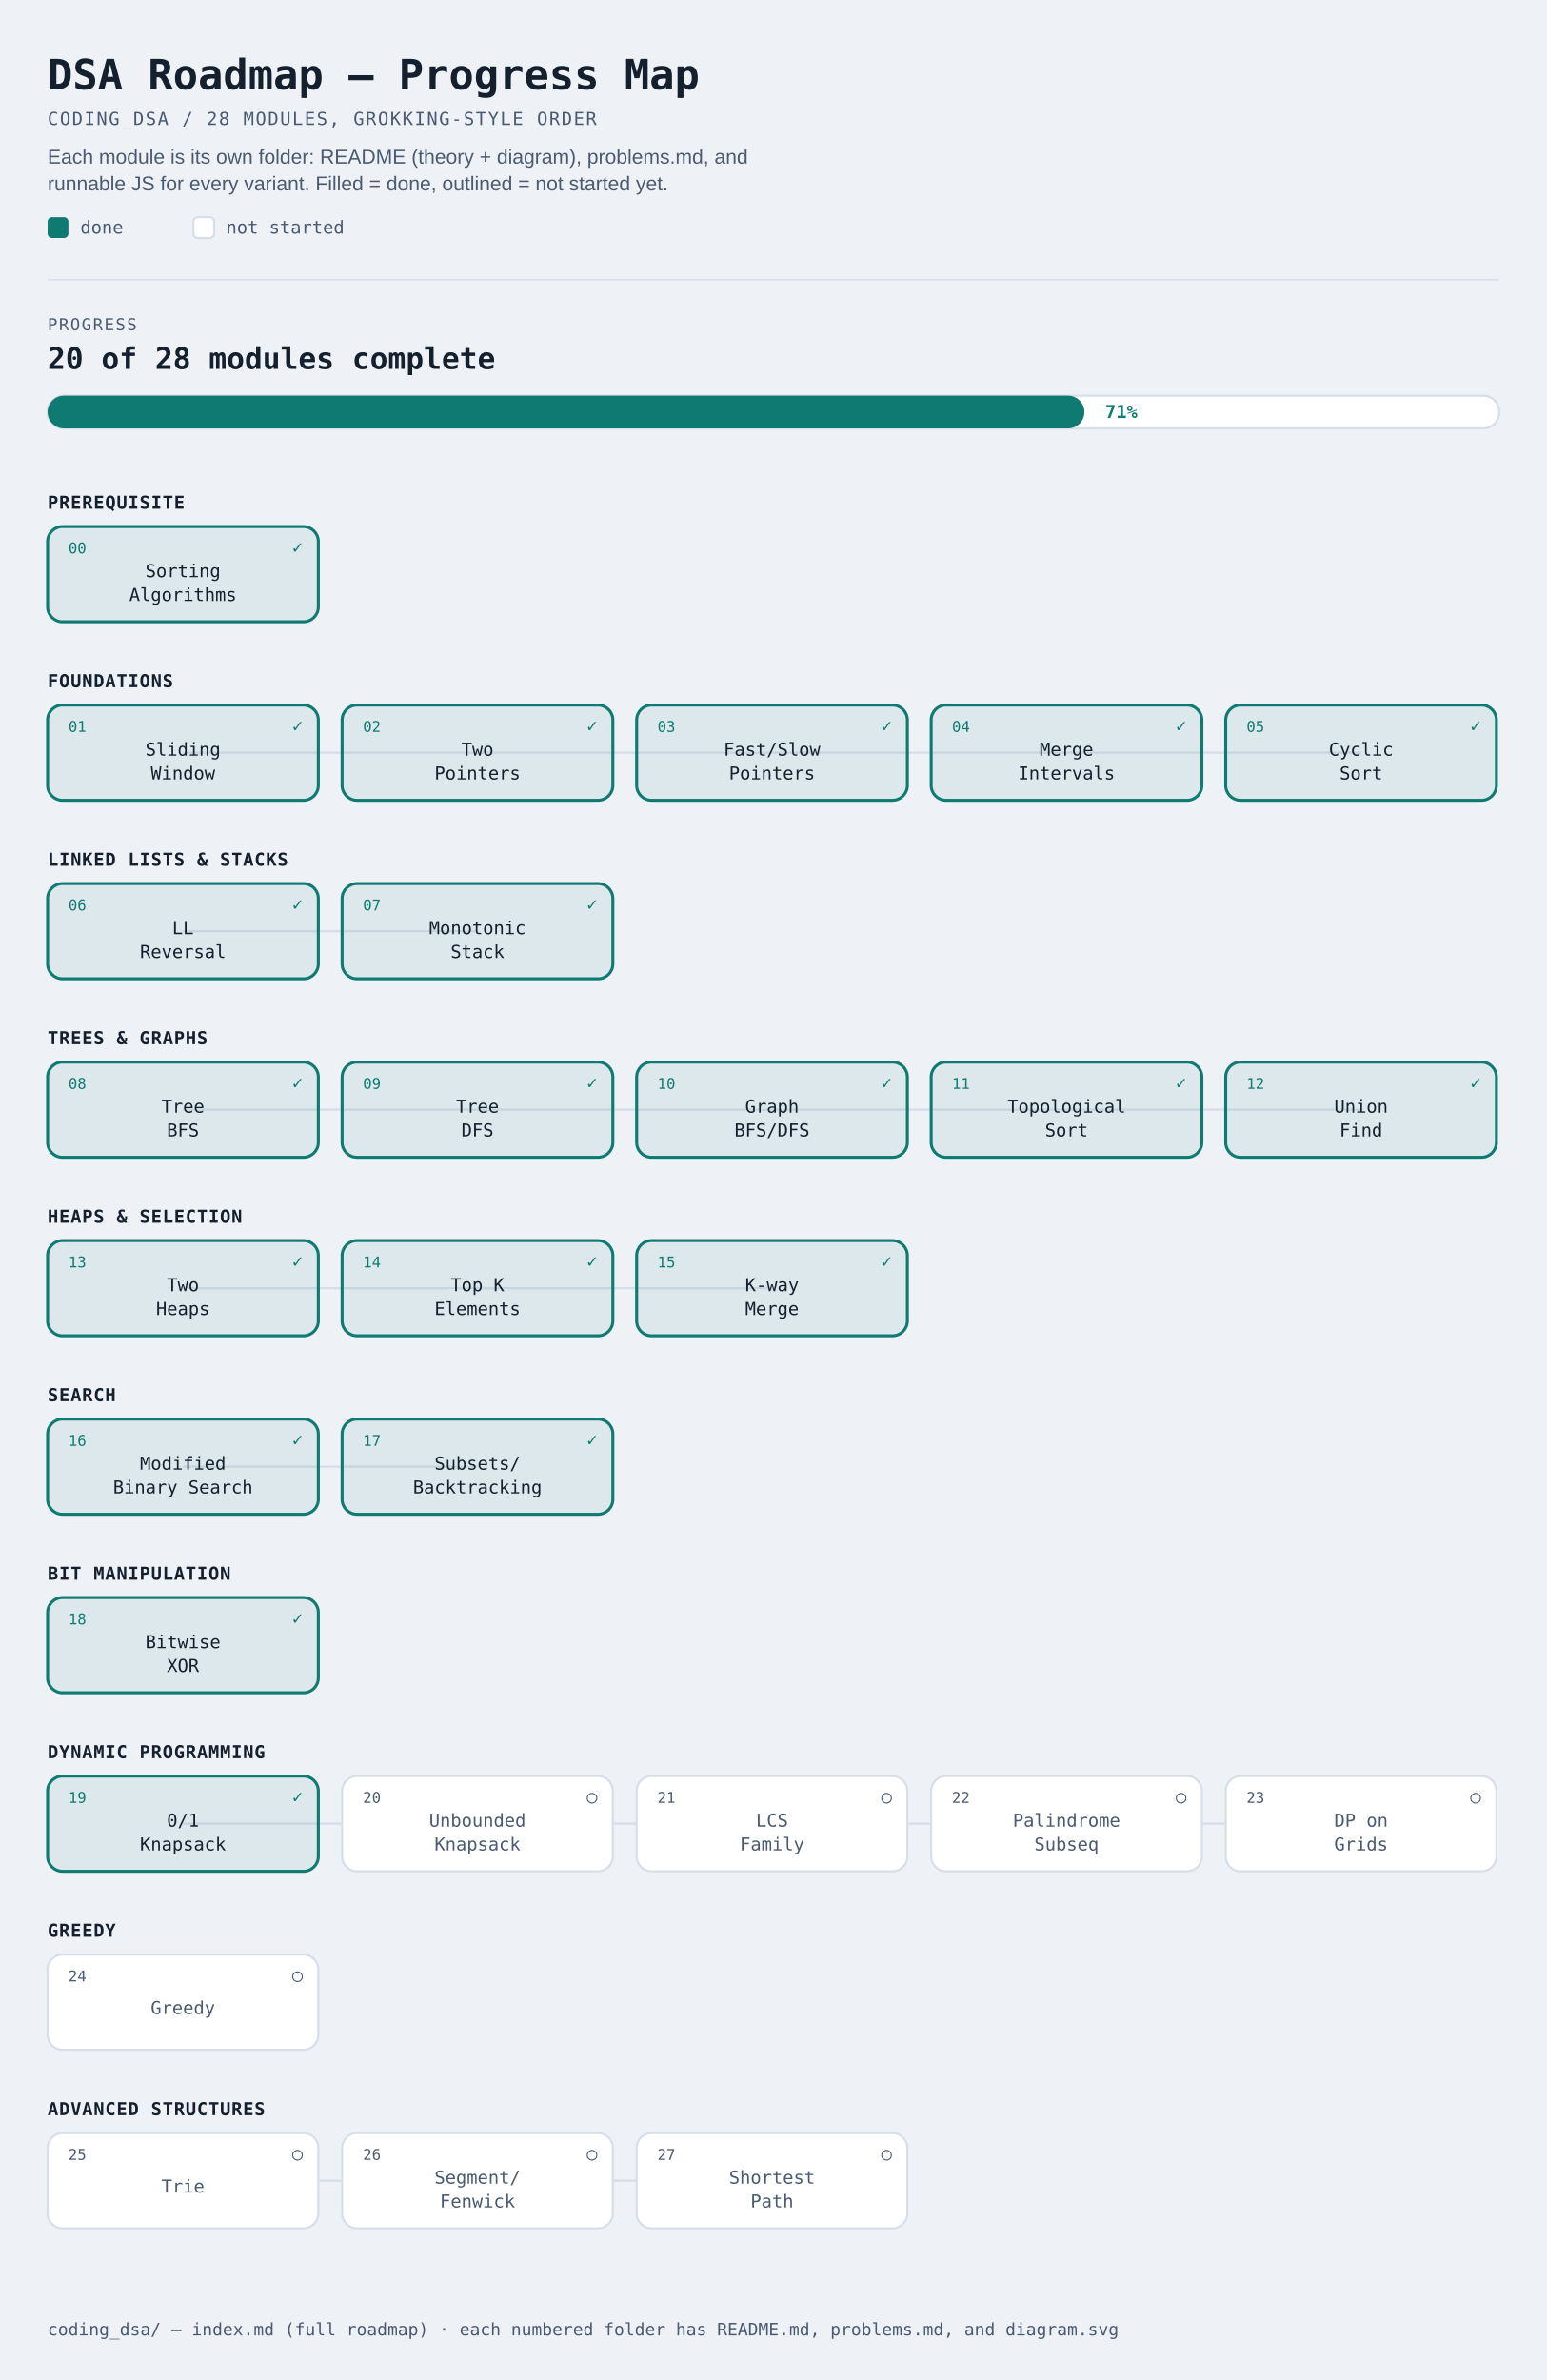
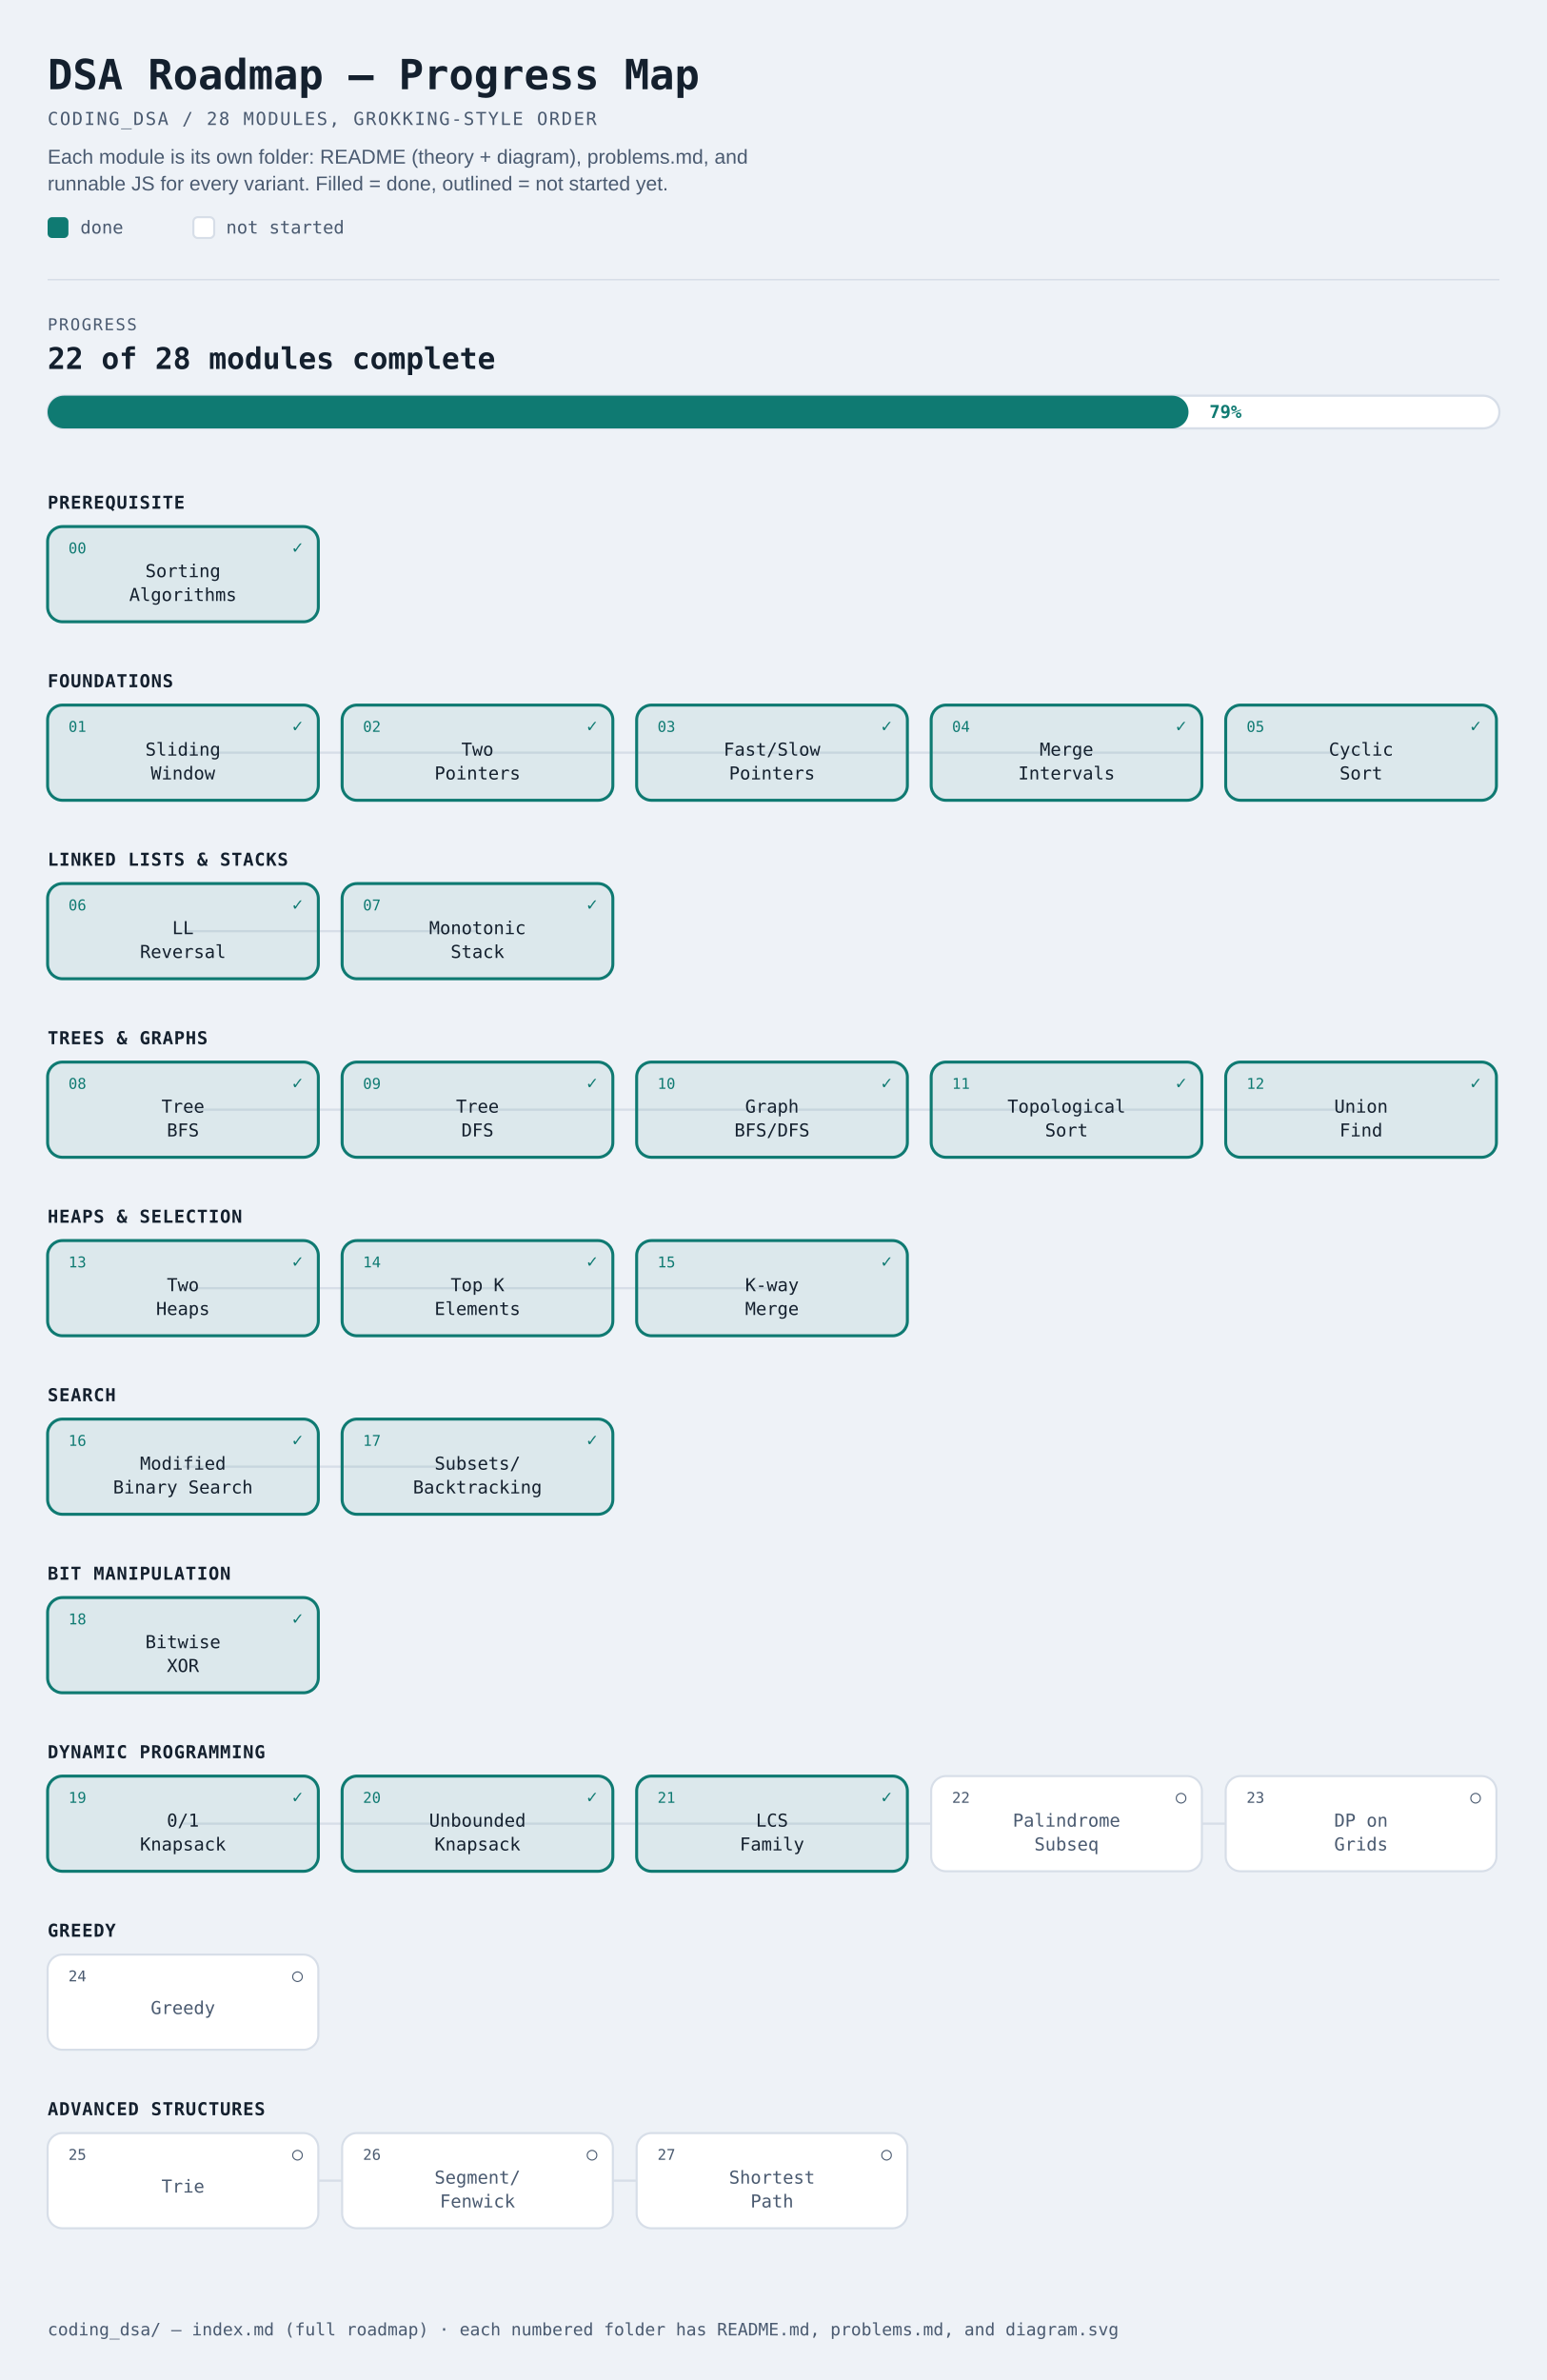
- <svg xmlns="http://www.w3.org/2000/svg" width="1040" height="1600" viewBox="0 0 1040 1600" role="img" aria-label="DSA roadmap progress map: 15 of 28 patterns complete, grouped by section.">
+ <svg xmlns="http://www.w3.org/2000/svg" width="1040" height="1600" viewBox="0 0 1040 1600" role="img" aria-label="DSA roadmap progress map: 22 of 28 patterns complete, grouped by section.">
  <rect x="0" y="0" width="1040" height="1600" fill="#eef2f7" />
  <text x="32" y="60" font-family="ui-monospace, Menlo, Consolas, monospace" font-size="28" font-weight="700" fill="#14202e">DSA Roadmap — Progress Map</text>
  <text x="32" y="84" font-family="ui-monospace, Menlo, Consolas, monospace" font-size="12" letter-spacing="1" fill="#4a5a70">CODING_DSA / 28 MODULES, GROKKING-STYLE ORDER</text>
  <text x="32" y="110" font-family="-apple-system, Segoe UI, Arial, sans-serif" font-size="13.5" fill="#4a5a70">Each module is its own folder: README (theory + diagram), problems.md, and</text>
  <text x="32" y="128" font-family="-apple-system, Segoe UI, Arial, sans-serif" font-size="13.5" fill="#4a5a70">runnable JS for every variant. Filled = done, outlined = not started yet.</text>
  <rect x="32" y="146" width="14" height="14" rx="3" fill="#0f7a72" />
  <text x="54" y="157" font-family="ui-monospace, Menlo, Consolas, monospace" font-size="12" fill="#4a5a70">done</text>
  <rect x="130" y="146" width="14" height="14" rx="3" fill="#ffffff" stroke="#d7dee8" stroke-width="1.4" />
  <text x="152" y="157" font-family="ui-monospace, Menlo, Consolas, monospace" font-size="12" fill="#4a5a70">not started</text>
  <line x1="32" y1="188" x2="1008" y2="188" stroke="#d7dee8" stroke-width="1" />
  <text x="32" y="222" font-family="ui-monospace, Menlo, Consolas, monospace" font-size="11" letter-spacing="1" fill="#4a5a70">PROGRESS</text>
-   <text x="32" y="248" font-family="ui-monospace, Menlo, Consolas, monospace" font-size="20" font-weight="700" fill="#14202e">20 of 28 modules complete</text>
+   <text x="32" y="248" font-family="ui-monospace, Menlo, Consolas, monospace" font-size="20" font-weight="700" fill="#14202e">22 of 28 modules complete</text>
  <rect x="32" y="266" width="976" height="22" rx="11" fill="#ffffff" stroke="#d7dee8" stroke-width="1.5" />
-   <rect x="32" y="266" width="697" height="22" rx="11" fill="#0f7a72" />
-   <text x="743" y="281" font-family="ui-monospace, Menlo, Consolas, monospace" font-size="12" font-weight="700" fill="#0f7a72">71%</text>
+   <rect x="32" y="266" width="767" height="22" rx="11" fill="#0f7a72" />
+   <text x="813" y="281" font-family="ui-monospace, Menlo, Consolas, monospace" font-size="12" font-weight="700" fill="#0f7a72">79%</text>
  <text x="32" y="342" font-family="ui-monospace, Menlo, Consolas, monospace" font-size="12" font-weight="700" letter-spacing="0.5" fill="#14202e">PREREQUISITE</text>
  <g font-family="ui-monospace, Menlo, Consolas, monospace">
    <g transform="translate(32,354)">
      <rect width="182" height="64" rx="10" fill="#0f7a7214" stroke="#0f7a72" stroke-width="2" />
      <text x="14" y="18" font-size="10" fill="#0f7a72">00</text>
      <text x="168" y="18" text-anchor="middle" font-size="12" fill="#0f7a72">✓</text>
      <text x="91" y="34" text-anchor="middle" font-size="12" fill="#14202e">Sorting</text>
      <text x="91" y="50" text-anchor="middle" font-size="12" fill="#14202e">Algorithms</text>
    </g>
  </g>
  <text x="32" y="462" font-family="ui-monospace, Menlo, Consolas, monospace" font-size="12" font-weight="700" letter-spacing="0.5" fill="#14202e">FOUNDATIONS</text>
  <line x1="123" y1="506" x2="915" y2="506" stroke="#d7dee8" stroke-width="1.5" />
  <g font-family="ui-monospace, Menlo, Consolas, monospace">
    <g transform="translate(32,474)">
      <rect width="182" height="64" rx="10" fill="#0f7a7214" stroke="#0f7a72" stroke-width="2" />
      <text x="14" y="18" font-size="10" fill="#0f7a72">01</text>
      <text x="168" y="18" text-anchor="middle" font-size="12" fill="#0f7a72">✓</text>
      <text x="91" y="34" text-anchor="middle" font-size="12" fill="#14202e">Sliding</text>
      <text x="91" y="50" text-anchor="middle" font-size="12" fill="#14202e">Window</text>
    </g>
    <g transform="translate(230,474)">
      <rect width="182" height="64" rx="10" fill="#0f7a7214" stroke="#0f7a72" stroke-width="2" />
      <text x="14" y="18" font-size="10" fill="#0f7a72">02</text>
      <text x="168" y="18" text-anchor="middle" font-size="12" fill="#0f7a72">✓</text>
      <text x="91" y="34" text-anchor="middle" font-size="12" fill="#14202e">Two</text>
      <text x="91" y="50" text-anchor="middle" font-size="12" fill="#14202e">Pointers</text>
    </g>
    <g transform="translate(428,474)">
      <rect width="182" height="64" rx="10" fill="#0f7a7214" stroke="#0f7a72" stroke-width="2" />
      <text x="14" y="18" font-size="10" fill="#0f7a72">03</text>
      <text x="168" y="18" text-anchor="middle" font-size="12" fill="#0f7a72">✓</text>
      <text x="91" y="34" text-anchor="middle" font-size="12" fill="#14202e">Fast/Slow</text>
      <text x="91" y="50" text-anchor="middle" font-size="12" fill="#14202e">Pointers</text>
    </g>
    <g transform="translate(626,474)">
      <rect width="182" height="64" rx="10" fill="#0f7a7214" stroke="#0f7a72" stroke-width="2" />
      <text x="14" y="18" font-size="10" fill="#0f7a72">04</text>
      <text x="168" y="18" text-anchor="middle" font-size="12" fill="#0f7a72">✓</text>
      <text x="91" y="34" text-anchor="middle" font-size="12" fill="#14202e">Merge</text>
      <text x="91" y="50" text-anchor="middle" font-size="12" fill="#14202e">Intervals</text>
    </g>
    <g transform="translate(824,474)">
      <rect width="182" height="64" rx="10" fill="#0f7a7214" stroke="#0f7a72" stroke-width="2" />
      <text x="14" y="18" font-size="10" fill="#0f7a72">05</text>
      <text x="168" y="18" text-anchor="middle" font-size="12" fill="#0f7a72">✓</text>
      <text x="91" y="34" text-anchor="middle" font-size="12" fill="#14202e">Cyclic</text>
      <text x="91" y="50" text-anchor="middle" font-size="12" fill="#14202e">Sort</text>
    </g>
  </g>
  <text x="32" y="582" font-family="ui-monospace, Menlo, Consolas, monospace" font-size="12" font-weight="700" letter-spacing="0.5" fill="#14202e">LINKED LISTS &amp; STACKS</text>
  <line x1="123" y1="626" x2="321" y2="626" stroke="#d7dee8" stroke-width="1.5" />
  <g font-family="ui-monospace, Menlo, Consolas, monospace">
    <g transform="translate(32,594)">
      <rect width="182" height="64" rx="10" fill="#0f7a7214" stroke="#0f7a72" stroke-width="2" />
      <text x="14" y="18" font-size="10" fill="#0f7a72">06</text>
      <text x="168" y="18" text-anchor="middle" font-size="12" fill="#0f7a72">✓</text>
      <text x="91" y="34" text-anchor="middle" font-size="12" fill="#14202e">LL</text>
      <text x="91" y="50" text-anchor="middle" font-size="12" fill="#14202e">Reversal</text>
    </g>
    <g transform="translate(230,594)">
      <rect width="182" height="64" rx="10" fill="#0f7a7214" stroke="#0f7a72" stroke-width="2" />
      <text x="14" y="18" font-size="10" fill="#0f7a72">07</text>
      <text x="168" y="18" text-anchor="middle" font-size="12" fill="#0f7a72">✓</text>
      <text x="91" y="34" text-anchor="middle" font-size="12" fill="#14202e">Monotonic</text>
      <text x="91" y="50" text-anchor="middle" font-size="12" fill="#14202e">Stack</text>
    </g>
  </g>
  <text x="32" y="702" font-family="ui-monospace, Menlo, Consolas, monospace" font-size="12" font-weight="700" letter-spacing="0.5" fill="#14202e">TREES &amp; GRAPHS</text>
  <line x1="123" y1="746" x2="915" y2="746" stroke="#d7dee8" stroke-width="1.5" />
  <g font-family="ui-monospace, Menlo, Consolas, monospace">
    <g transform="translate(32,714)">
      <rect width="182" height="64" rx="10" fill="#0f7a7214" stroke="#0f7a72" stroke-width="2" />
      <text x="14" y="18" font-size="10" fill="#0f7a72">08</text>
      <text x="168" y="18" text-anchor="middle" font-size="12" fill="#0f7a72">✓</text>
      <text x="91" y="34" text-anchor="middle" font-size="12" fill="#14202e">Tree</text>
      <text x="91" y="50" text-anchor="middle" font-size="12" fill="#14202e">BFS</text>
    </g>
    <g transform="translate(230,714)">
      <rect width="182" height="64" rx="10" fill="#0f7a7214" stroke="#0f7a72" stroke-width="2" />
      <text x="14" y="18" font-size="10" fill="#0f7a72">09</text>
      <text x="168" y="18" text-anchor="middle" font-size="12" fill="#0f7a72">✓</text>
      <text x="91" y="34" text-anchor="middle" font-size="12" fill="#14202e">Tree</text>
      <text x="91" y="50" text-anchor="middle" font-size="12" fill="#14202e">DFS</text>
    </g>
    <g transform="translate(428,714)">
      <rect width="182" height="64" rx="10" fill="#0f7a7214" stroke="#0f7a72" stroke-width="2" />
      <text x="14" y="18" font-size="10" fill="#0f7a72">10</text>
      <text x="168" y="18" text-anchor="middle" font-size="12" fill="#0f7a72">✓</text>
      <text x="91" y="34" text-anchor="middle" font-size="12" fill="#14202e">Graph</text>
      <text x="91" y="50" text-anchor="middle" font-size="12" fill="#14202e">BFS/DFS</text>
    </g>
    <g transform="translate(626,714)">
      <rect width="182" height="64" rx="10" fill="#0f7a7214" stroke="#0f7a72" stroke-width="2" />
      <text x="14" y="18" font-size="10" fill="#0f7a72">11</text>
      <text x="168" y="18" text-anchor="middle" font-size="12" fill="#0f7a72">✓</text>
      <text x="91" y="34" text-anchor="middle" font-size="12" fill="#14202e">Topological</text>
      <text x="91" y="50" text-anchor="middle" font-size="12" fill="#14202e">Sort</text>
    </g>
    <g transform="translate(824,714)">
      <rect width="182" height="64" rx="10" fill="#0f7a7214" stroke="#0f7a72" stroke-width="2" />
      <text x="14" y="18" font-size="10" fill="#0f7a72">12</text>
      <text x="168" y="18" text-anchor="middle" font-size="12" fill="#0f7a72">✓</text>
      <text x="91" y="34" text-anchor="middle" font-size="12" fill="#14202e">Union</text>
      <text x="91" y="50" text-anchor="middle" font-size="12" fill="#14202e">Find</text>
    </g>
  </g>
  <text x="32" y="822" font-family="ui-monospace, Menlo, Consolas, monospace" font-size="12" font-weight="700" letter-spacing="0.5" fill="#14202e">HEAPS &amp; SELECTION</text>
  <line x1="123" y1="866" x2="519" y2="866" stroke="#d7dee8" stroke-width="1.5" />
  <g font-family="ui-monospace, Menlo, Consolas, monospace">
    <g transform="translate(32,834)">
      <rect width="182" height="64" rx="10" fill="#0f7a7214" stroke="#0f7a72" stroke-width="2" />
      <text x="14" y="18" font-size="10" fill="#0f7a72">13</text>
      <text x="168" y="18" text-anchor="middle" font-size="12" fill="#0f7a72">✓</text>
      <text x="91" y="34" text-anchor="middle" font-size="12" fill="#14202e">Two</text>
      <text x="91" y="50" text-anchor="middle" font-size="12" fill="#14202e">Heaps</text>
    </g>
    <g transform="translate(230,834)">
      <rect width="182" height="64" rx="10" fill="#0f7a7214" stroke="#0f7a72" stroke-width="2" />
      <text x="14" y="18" font-size="10" fill="#0f7a72">14</text>
      <text x="168" y="18" text-anchor="middle" font-size="12" fill="#0f7a72">✓</text>
      <text x="91" y="34" text-anchor="middle" font-size="12" fill="#14202e">Top K</text>
      <text x="91" y="50" text-anchor="middle" font-size="12" fill="#14202e">Elements</text>
    </g>
    <g transform="translate(428,834)">
      <rect width="182" height="64" rx="10" fill="#0f7a7214" stroke="#0f7a72" stroke-width="2" />
      <text x="14" y="18" font-size="10" fill="#0f7a72">15</text>
      <text x="168" y="18" text-anchor="middle" font-size="12" fill="#0f7a72">✓</text>
      <text x="91" y="34" text-anchor="middle" font-size="12" fill="#14202e">K-way</text>
      <text x="91" y="50" text-anchor="middle" font-size="12" fill="#14202e">Merge</text>
    </g>
  </g>
  <text x="32" y="942" font-family="ui-monospace, Menlo, Consolas, monospace" font-size="12" font-weight="700" letter-spacing="0.5" fill="#14202e">SEARCH</text>
  <line x1="123" y1="986" x2="321" y2="986" stroke="#d7dee8" stroke-width="1.5" />
  <g font-family="ui-monospace, Menlo, Consolas, monospace">
    <g transform="translate(32,954)">
      <rect width="182" height="64" rx="10" fill="#0f7a7214" stroke="#0f7a72" stroke-width="2" />
      <text x="14" y="18" font-size="10" fill="#0f7a72">16</text>
      <text x="168" y="18" text-anchor="middle" font-size="12" fill="#0f7a72">✓</text>
      <text x="91" y="34" text-anchor="middle" font-size="12" fill="#14202e">Modified</text>
      <text x="91" y="50" text-anchor="middle" font-size="12" fill="#14202e">Binary Search</text>
    </g>
    <g transform="translate(230,954)">
      <rect width="182" height="64" rx="10" fill="#0f7a7214" stroke="#0f7a72" stroke-width="2" />
      <text x="14" y="18" font-size="10" fill="#0f7a72">17</text>
      <text x="168" y="18" text-anchor="middle" font-size="12" fill="#0f7a72">✓</text>
      <text x="91" y="34" text-anchor="middle" font-size="12" fill="#14202e">Subsets/</text>
      <text x="91" y="50" text-anchor="middle" font-size="12" fill="#14202e">Backtracking</text>
    </g>
  </g>
  <text x="32" y="1062" font-family="ui-monospace, Menlo, Consolas, monospace" font-size="12" font-weight="700" letter-spacing="0.5" fill="#14202e">BIT MANIPULATION</text>
  <g font-family="ui-monospace, Menlo, Consolas, monospace">
    <g transform="translate(32,1074)">
      <rect width="182" height="64" rx="10" fill="#0f7a7214" stroke="#0f7a72" stroke-width="2" />
      <text x="14" y="18" font-size="10" fill="#0f7a72">18</text>
      <text x="168" y="18" text-anchor="middle" font-size="12" fill="#0f7a72">✓</text>
      <text x="91" y="34" text-anchor="middle" font-size="12" fill="#14202e">Bitwise</text>
      <text x="91" y="50" text-anchor="middle" font-size="12" fill="#14202e">XOR</text>
    </g>
  </g>
  <text x="32" y="1182" font-family="ui-monospace, Menlo, Consolas, monospace" font-size="12" font-weight="700" letter-spacing="0.5" fill="#14202e">DYNAMIC PROGRAMMING</text>
  <line x1="123" y1="1226" x2="915" y2="1226" stroke="#d7dee8" stroke-width="1.5" />
  <g font-family="ui-monospace, Menlo, Consolas, monospace">
    <g transform="translate(32,1194)">
      <rect width="182" height="64" rx="10" fill="#0f7a7214" stroke="#0f7a72" stroke-width="2" />
      <text x="14" y="18" font-size="10" fill="#0f7a72">19</text>
      <text x="168" y="18" text-anchor="middle" font-size="12" fill="#0f7a72">✓</text>
      <text x="91" y="34" text-anchor="middle" font-size="12" fill="#14202e">0/1</text>
      <text x="91" y="50" text-anchor="middle" font-size="12" fill="#14202e">Knapsack</text>
    </g>
    <g transform="translate(230,1194)">
-       <rect width="182" height="64" rx="10" fill="#ffffff" stroke="#d7dee8" stroke-width="1.4" />
-       <text x="14" y="18" font-size="10" fill="#4a5a70">20</text>
-       <text x="168" y="18" text-anchor="middle" font-size="12" fill="#4a5a70">○</text>
-       <text x="91" y="34" text-anchor="middle" font-size="12" fill="#4a5a70">Unbounded</text>
-       <text x="91" y="50" text-anchor="middle" font-size="12" fill="#4a5a70">Knapsack</text>
+       <rect width="182" height="64" rx="10" fill="#0f7a7214" stroke="#0f7a72" stroke-width="2" />
+       <text x="14" y="18" font-size="10" fill="#0f7a72">20</text>
+       <text x="168" y="18" text-anchor="middle" font-size="12" fill="#0f7a72">✓</text>
+       <text x="91" y="34" text-anchor="middle" font-size="12" fill="#14202e">Unbounded</text>
+       <text x="91" y="50" text-anchor="middle" font-size="12" fill="#14202e">Knapsack</text>
    </g>
    <g transform="translate(428,1194)">
-       <rect width="182" height="64" rx="10" fill="#ffffff" stroke="#d7dee8" stroke-width="1.4" />
-       <text x="14" y="18" font-size="10" fill="#4a5a70">21</text>
-       <text x="168" y="18" text-anchor="middle" font-size="12" fill="#4a5a70">○</text>
-       <text x="91" y="34" text-anchor="middle" font-size="12" fill="#4a5a70">LCS</text>
-       <text x="91" y="50" text-anchor="middle" font-size="12" fill="#4a5a70">Family</text>
+       <rect width="182" height="64" rx="10" fill="#0f7a7214" stroke="#0f7a72" stroke-width="2" />
+       <text x="14" y="18" font-size="10" fill="#0f7a72">21</text>
+       <text x="168" y="18" text-anchor="middle" font-size="12" fill="#0f7a72">✓</text>
+       <text x="91" y="34" text-anchor="middle" font-size="12" fill="#14202e">LCS</text>
+       <text x="91" y="50" text-anchor="middle" font-size="12" fill="#14202e">Family</text>
    </g>
    <g transform="translate(626,1194)">
      <rect width="182" height="64" rx="10" fill="#ffffff" stroke="#d7dee8" stroke-width="1.4" />
      <text x="14" y="18" font-size="10" fill="#4a5a70">22</text>
      <text x="168" y="18" text-anchor="middle" font-size="12" fill="#4a5a70">○</text>
      <text x="91" y="34" text-anchor="middle" font-size="12" fill="#4a5a70">Palindrome</text>
      <text x="91" y="50" text-anchor="middle" font-size="12" fill="#4a5a70">Subseq</text>
    </g>
    <g transform="translate(824,1194)">
      <rect width="182" height="64" rx="10" fill="#ffffff" stroke="#d7dee8" stroke-width="1.4" />
      <text x="14" y="18" font-size="10" fill="#4a5a70">23</text>
      <text x="168" y="18" text-anchor="middle" font-size="12" fill="#4a5a70">○</text>
      <text x="91" y="34" text-anchor="middle" font-size="12" fill="#4a5a70">DP on</text>
      <text x="91" y="50" text-anchor="middle" font-size="12" fill="#4a5a70">Grids</text>
    </g>
  </g>
  <text x="32" y="1302" font-family="ui-monospace, Menlo, Consolas, monospace" font-size="12" font-weight="700" letter-spacing="0.5" fill="#14202e">GREEDY</text>
  <g font-family="ui-monospace, Menlo, Consolas, monospace">
    <g transform="translate(32,1314)">
      <rect width="182" height="64" rx="10" fill="#ffffff" stroke="#d7dee8" stroke-width="1.4" />
      <text x="14" y="18" font-size="10" fill="#4a5a70">24</text>
      <text x="168" y="18" text-anchor="middle" font-size="12" fill="#4a5a70">○</text>
      <text x="91" y="40" text-anchor="middle" font-size="12" fill="#4a5a70">Greedy</text>
    </g>
  </g>
  <text x="32" y="1422" font-family="ui-monospace, Menlo, Consolas, monospace" font-size="12" font-weight="700" letter-spacing="0.5" fill="#14202e">ADVANCED STRUCTURES</text>
  <line x1="123" y1="1466" x2="519" y2="1466" stroke="#d7dee8" stroke-width="1.5" />
  <g font-family="ui-monospace, Menlo, Consolas, monospace">
    <g transform="translate(32,1434)">
      <rect width="182" height="64" rx="10" fill="#ffffff" stroke="#d7dee8" stroke-width="1.4" />
      <text x="14" y="18" font-size="10" fill="#4a5a70">25</text>
      <text x="168" y="18" text-anchor="middle" font-size="12" fill="#4a5a70">○</text>
      <text x="91" y="40" text-anchor="middle" font-size="12" fill="#4a5a70">Trie</text>
    </g>
    <g transform="translate(230,1434)">
      <rect width="182" height="64" rx="10" fill="#ffffff" stroke="#d7dee8" stroke-width="1.4" />
      <text x="14" y="18" font-size="10" fill="#4a5a70">26</text>
      <text x="168" y="18" text-anchor="middle" font-size="12" fill="#4a5a70">○</text>
      <text x="91" y="34" text-anchor="middle" font-size="12" fill="#4a5a70">Segment/</text>
      <text x="91" y="50" text-anchor="middle" font-size="12" fill="#4a5a70">Fenwick</text>
    </g>
    <g transform="translate(428,1434)">
      <rect width="182" height="64" rx="10" fill="#ffffff" stroke="#d7dee8" stroke-width="1.4" />
      <text x="14" y="18" font-size="10" fill="#4a5a70">27</text>
      <text x="168" y="18" text-anchor="middle" font-size="12" fill="#4a5a70">○</text>
      <text x="91" y="34" text-anchor="middle" font-size="12" fill="#4a5a70">Shortest</text>
      <text x="91" y="50" text-anchor="middle" font-size="12" fill="#4a5a70">Path</text>
    </g>
  </g>
  <text x="32" y="1570" font-family="ui-monospace, Menlo, Consolas, monospace" font-size="11.5" fill="#4a5a70">coding_dsa/ — index.md (full roadmap) · each numbered folder has README.md, problems.md, and diagram.svg</text>
</svg>
